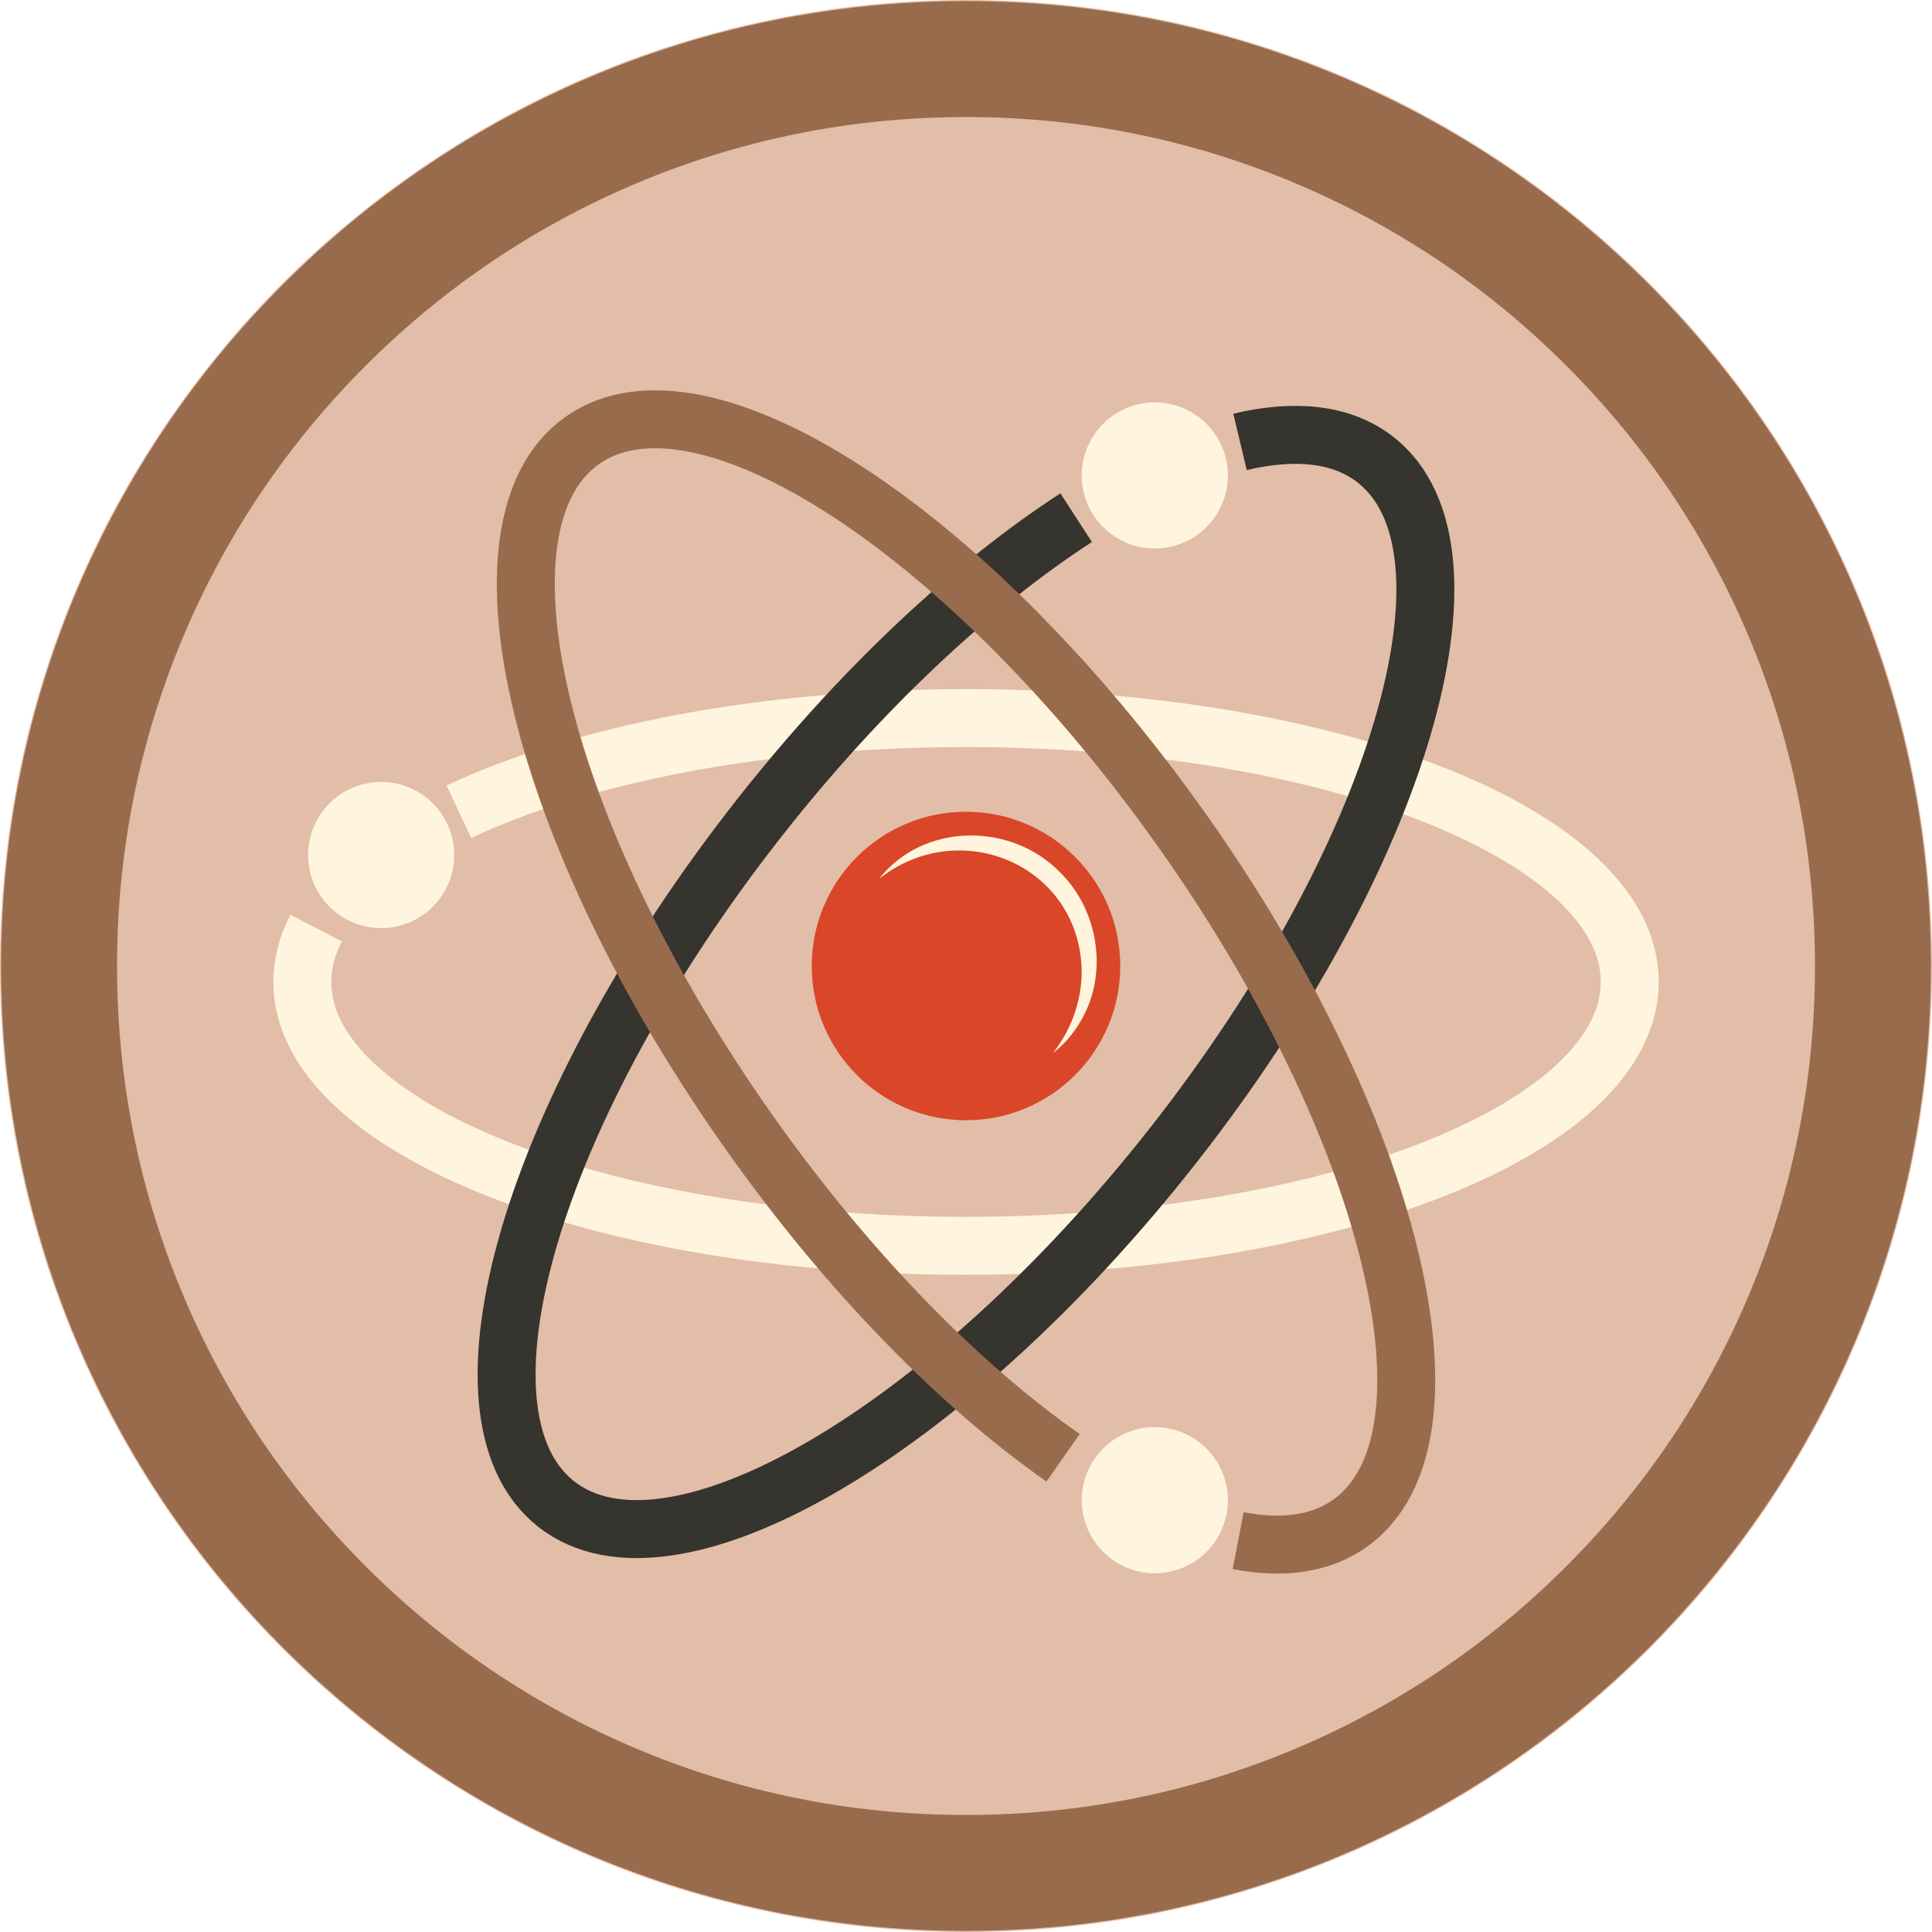
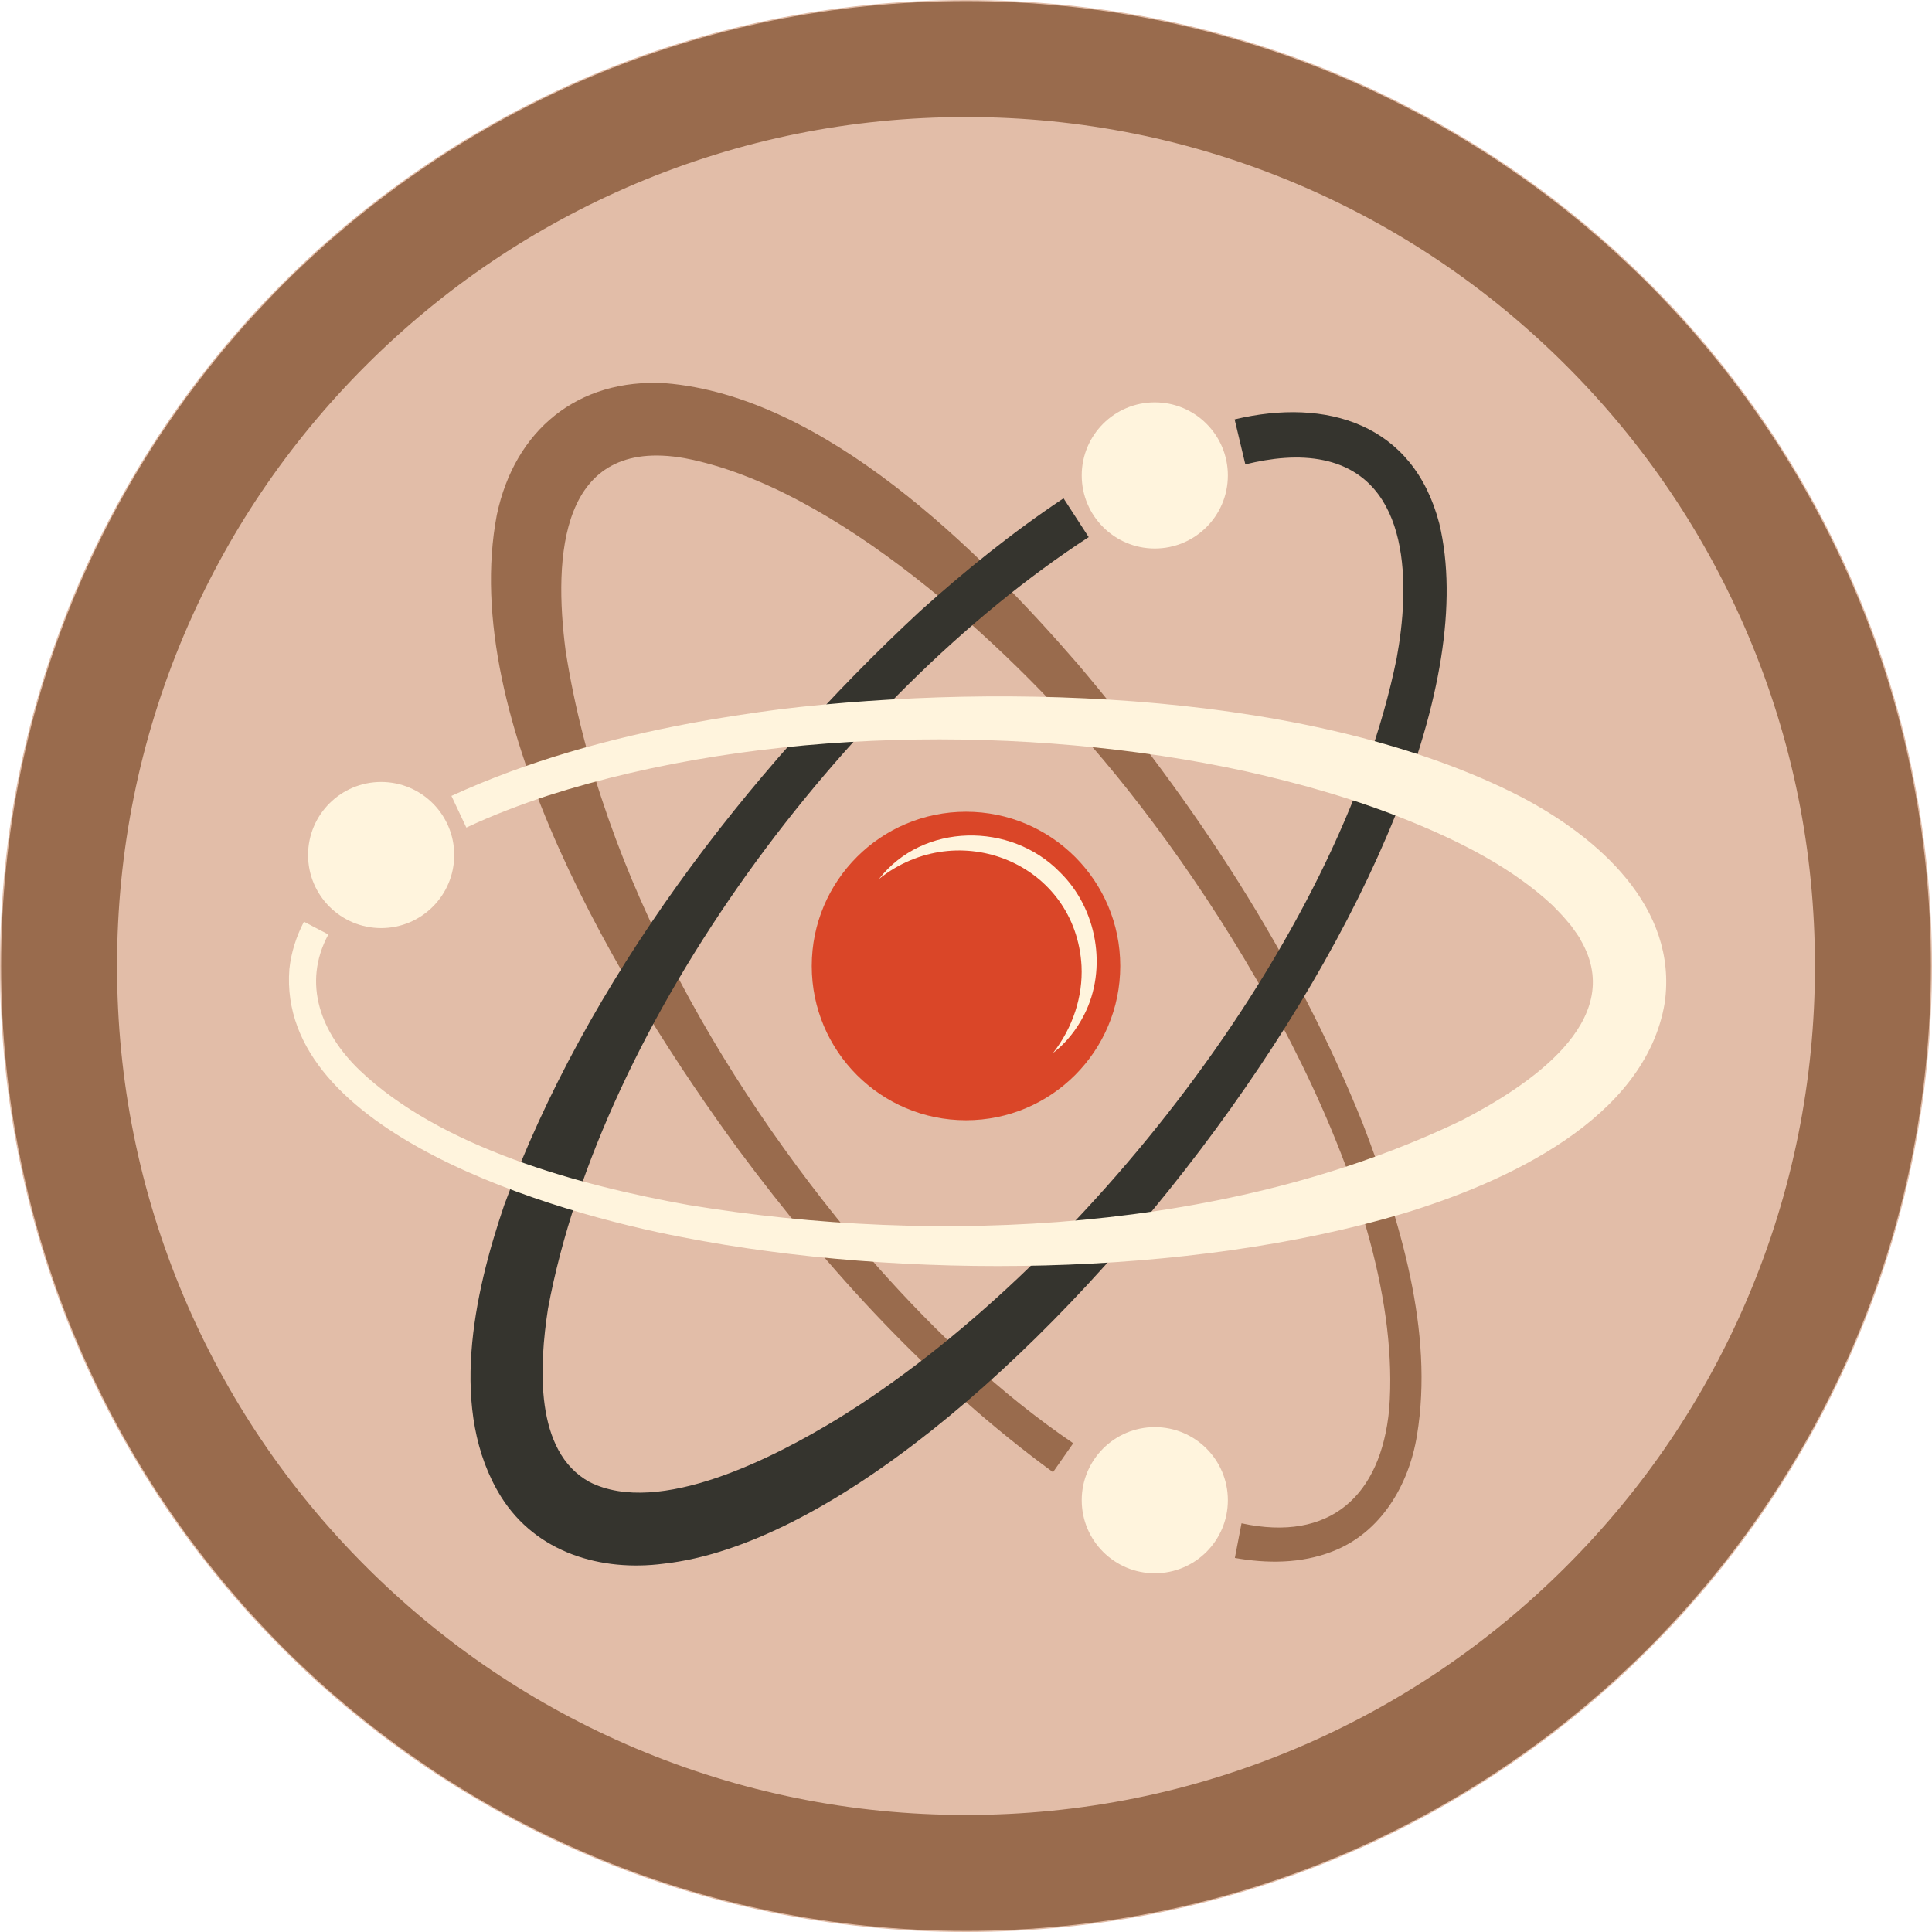
<svg xmlns="http://www.w3.org/2000/svg" version="1.1" viewBox="0 0 500 500">
  <defs>
    <style>
      .cls-1 {
        fill: #fff4dd;
      }

      .cls-2 {
        fill: #e2bda8;
      }

      .cls-3 {
        fill: #da4628;
      }

      .cls-4 {
        fill: #996b4d;
      }

      .cls-5 {
-         stroke: #fff4dd;
-       }
- 
-       .cls-5, .cls-6, .cls-7 {
-         fill: none;
-         stroke-miterlimit: 10;
-         stroke-width: 15px;
-       }
- 
-       .cls-6 {
-         stroke: #35342e;
-       }
- 
-       .cls-7 {
-         stroke: #996b4d;
+         fill: #35342e;
      }
    </style>
  </defs>
  <g>
    <g id="Layer_1">
-       <circle class="cls-2" cx="250" cy="250" r="250" />
-       <path class="cls-5" d="M81.82,240.19c-2.35,4.5-3.58,9.16-3.58,13.94,0,37.72,76.9,68.29,171.77,68.29s171.77-30.57,171.77-68.29-76.9-68.29-171.77-68.29c-52.64,0-99.74,9.41-131.25,24.24" />
-       <path class="cls-6" d="M278.51,133.98c-26.69,17.3-55.79,44.28-82.24,78-58.56,74.63-81.97,154.01-52.3,177.29,29.67,23.28,101.2-18.35,159.75-92.98,58.56-74.63,81.97-154.01,52.3-177.29-8.62-6.76-20.77-8.05-35.1-4.64" />
-       <path class="cls-7" d="M320.44,398.72c11.45,2.21,21.35.89,28.92-4.48,30.77-21.82,11.22-102.23-43.65-179.62-54.87-77.38-124.3-122.43-155.06-100.61-30.77,21.82-11.22,102.23,43.65,179.62,25.58,36.07,54.32,65.12,80.83,83.64" />
-       <circle class="cls-3" cx="250" cy="250" r="39.92" />
-       <path class="cls-1" d="M227.48,227.48c11.35-14.59,34.09-14.81,46.81-1.77,9.63,9.38,12.41,24.98,6.27,36.95-1.97,3.87-4.7,7.3-8.04,9.86,5.17-6.63,7.75-14.67,7.38-22.52-1.45-26.5-31.85-38.92-52.42-22.52h0Z" />
-       <circle class="cls-1" cx="298.86" cy="123.04" r="18.91" />
-       <circle class="cls-1" cx="98.64" cy="221.28" r="18.91" />
-       <circle class="cls-1" cx="298.86" cy="388.25" r="18.91" />
-       <path class="cls-4" d="M250,30.29c29.67,0,58.44,5.81,85.51,17.25,26.16,11.06,49.66,26.91,69.85,47.1,20.19,20.19,36.03,43.69,47.1,69.85,11.45,27.07,17.25,55.84,17.25,85.51s-5.8,58.44-17.25,85.51c-11.06,26.16-26.91,49.66-47.1,69.85-20.19,20.19-43.69,36.03-69.85,47.1-27.07,11.45-55.84,17.25-85.51,17.25s-58.44-5.81-85.51-17.25c-26.16-11.06-49.66-26.91-69.85-47.1-20.19-20.19-36.03-43.69-47.1-69.85-11.45-27.07-17.25-55.84-17.25-85.51s5.8-58.44,17.25-85.51c11.06-26.16,26.91-49.66,47.1-69.85,20.19-20.19,43.69-36.03,69.85-47.1,27.07-11.45,55.84-17.25,85.51-17.25M250,.29C112.09.29.29,112.09.29,250s111.8,249.71,249.71,249.71,249.71-111.8,249.71-249.71S387.91.29,250,.29h0Z" />
+       <g id="Layer_1-2" data-name="Layer_1">
+         <circle class="cls-2" cx="250" cy="250" r="250" />
+         <path class="cls-4" d="M321.31,394.23c22.92,4.94,36.07-7.11,38.21-29.53,4.18-54.36-39.7-127.33-73.92-168-25.22-29.9-69.41-70.69-108.41-78.12-32.4-5.74-33.96,25.57-30.81,49.81,9.1,58.49,42.25,115.2,80.78,159.5,15.11,16.99,31.77,32.82,50.59,45.62,0,0-5.23,7.49-5.23,7.49-31.59-23.12-58.16-52.14-81.39-83.45-30.29-41.39-72.64-111.45-62.55-164.31,4.63-21.9,20.91-35.36,43.54-34.07,41.16,3.29,81.26,43.13,106.88,72.76,30.18,35.68,56.14,75.24,73.62,118.68,9.58,24.97,18.58,53.89,14.08,80.94-2.06,12.66-9.27,25.15-21.93,29.98-8.07,3.15-16.89,3.13-25.19,1.66,0,0,1.73-8.98,1.73-8.98h0Z" />
+         <path class="cls-5" d="M281.76,139c-63.22,41.07-126.05,125.07-139.94,199.68-2.26,14.72-3.61,37.01,10.79,44.88,18,9.06,47.91-6.46,64.03-16.28,62.98-38.66,130.01-123.8,144.8-196.85,3.43-18.39,3.95-46.42-18.78-51.3-6.6-1.41-13.7-.58-20.37,1.05,0,0-2.77-11.64-2.77-11.64,23.81-5.67,46.23,1.11,52.96,26.91,19.75,82.38-117.55,259.98-200.7,269.23-16.22,2.12-33.01-2.83-42.1-17.31-13.73-22.06-7.01-52.51.78-75.41,21.25-58,62.71-112.04,107.58-153.73,11.69-10.53,23.97-20.46,37.2-29.27,0,0,6.51,10.04,6.51,10.04h0Z" />
+         <path class="cls-1" d="M84.98,241.84c-6.91,12.8-1.79,25.6,8.04,35.09,21.1,20.16,56.91,29.85,85.18,34.92,64.86,10.7,140.44,6.91,200.25-21.99,16.54-8.58,42.77-25.45,30.71-46.43-.46-1.07-1.81-2.73-2.48-3.75,0,0-1.53-1.81-1.53-1.81-.81-.99-2.41-2.58-3.33-3.54-10.16-9.51-23.47-16.32-36.59-21.67-13.81-5.65-28.32-9.81-42.95-13.07-56.45-12.28-125.36-11.36-180.55,6.33-7.18,2.38-14.25,5.06-21.04,8.26,0,0-3.86-8.2-3.86-8.2,19.81-9.08,40.7-14.83,61.94-18.82,7.37-1.38,15.76-2.64,23.19-3.62,58.4-6.95,138.77-4.59,191.75,22.72,19.71,10.36,40.59,28.42,37.13,53.22-5.04,30.29-41.41,46.57-67.54,54.54-55.73,16.58-129.68,17.29-186.65,6.18-32.83-6.23-105.06-27.02-101.76-69.39.45-4.33,1.82-8.51,3.77-12.27,0,0,6.32,3.3,6.32,3.3h0Z" />
+         <circle class="cls-3" cx="250" cy="250" r="39.92" />
+         <path class="cls-1" d="M227.48,227.48c11.35-14.59,34.09-14.81,46.81-1.77,9.63,9.38,12.41,24.98,6.27,36.95-1.97,3.87-4.7,7.3-8.04,9.86,5.17-6.63,7.75-14.67,7.38-22.52-1.45-26.5-31.85-38.92-52.42-22.52h0Z" />
+         <circle class="cls-1" cx="298.86" cy="123.04" r="18.91" />
+         <circle class="cls-1" cx="98.64" cy="221.28" r="18.91" />
+         <circle class="cls-1" cx="298.86" cy="388.25" r="18.91" />
+         <path class="cls-4" d="M250,30.29c29.67,0,58.44,5.81,85.51,17.25,26.16,11.06,49.66,26.91,69.85,47.1s36.03,43.69,47.1,69.85c11.45,27.07,17.25,55.84,17.25,85.51s-5.8,58.44-17.25,85.51c-11.06,26.16-26.91,49.66-47.1,69.85s-43.69,36.03-69.85,47.1c-27.07,11.45-55.84,17.25-85.51,17.25s-58.44-5.81-85.51-17.25c-26.16-11.06-49.66-26.91-69.85-47.1-20.19-20.19-36.03-43.69-47.1-69.85-11.45-27.07-17.25-55.84-17.25-85.51s5.8-58.44,17.25-85.51c11.06-26.16,26.91-49.66,47.1-69.85s43.69-36.03,69.85-47.1c27.07-11.45,55.84-17.25,85.51-17.25M250,.29C112.09.29.29,112.09.29,250s111.8,249.71,249.71,249.71,249.71-111.8,249.71-249.71S387.91.29,250,.29h0Z" />
+       </g>
    </g>
  </g>
</svg>
